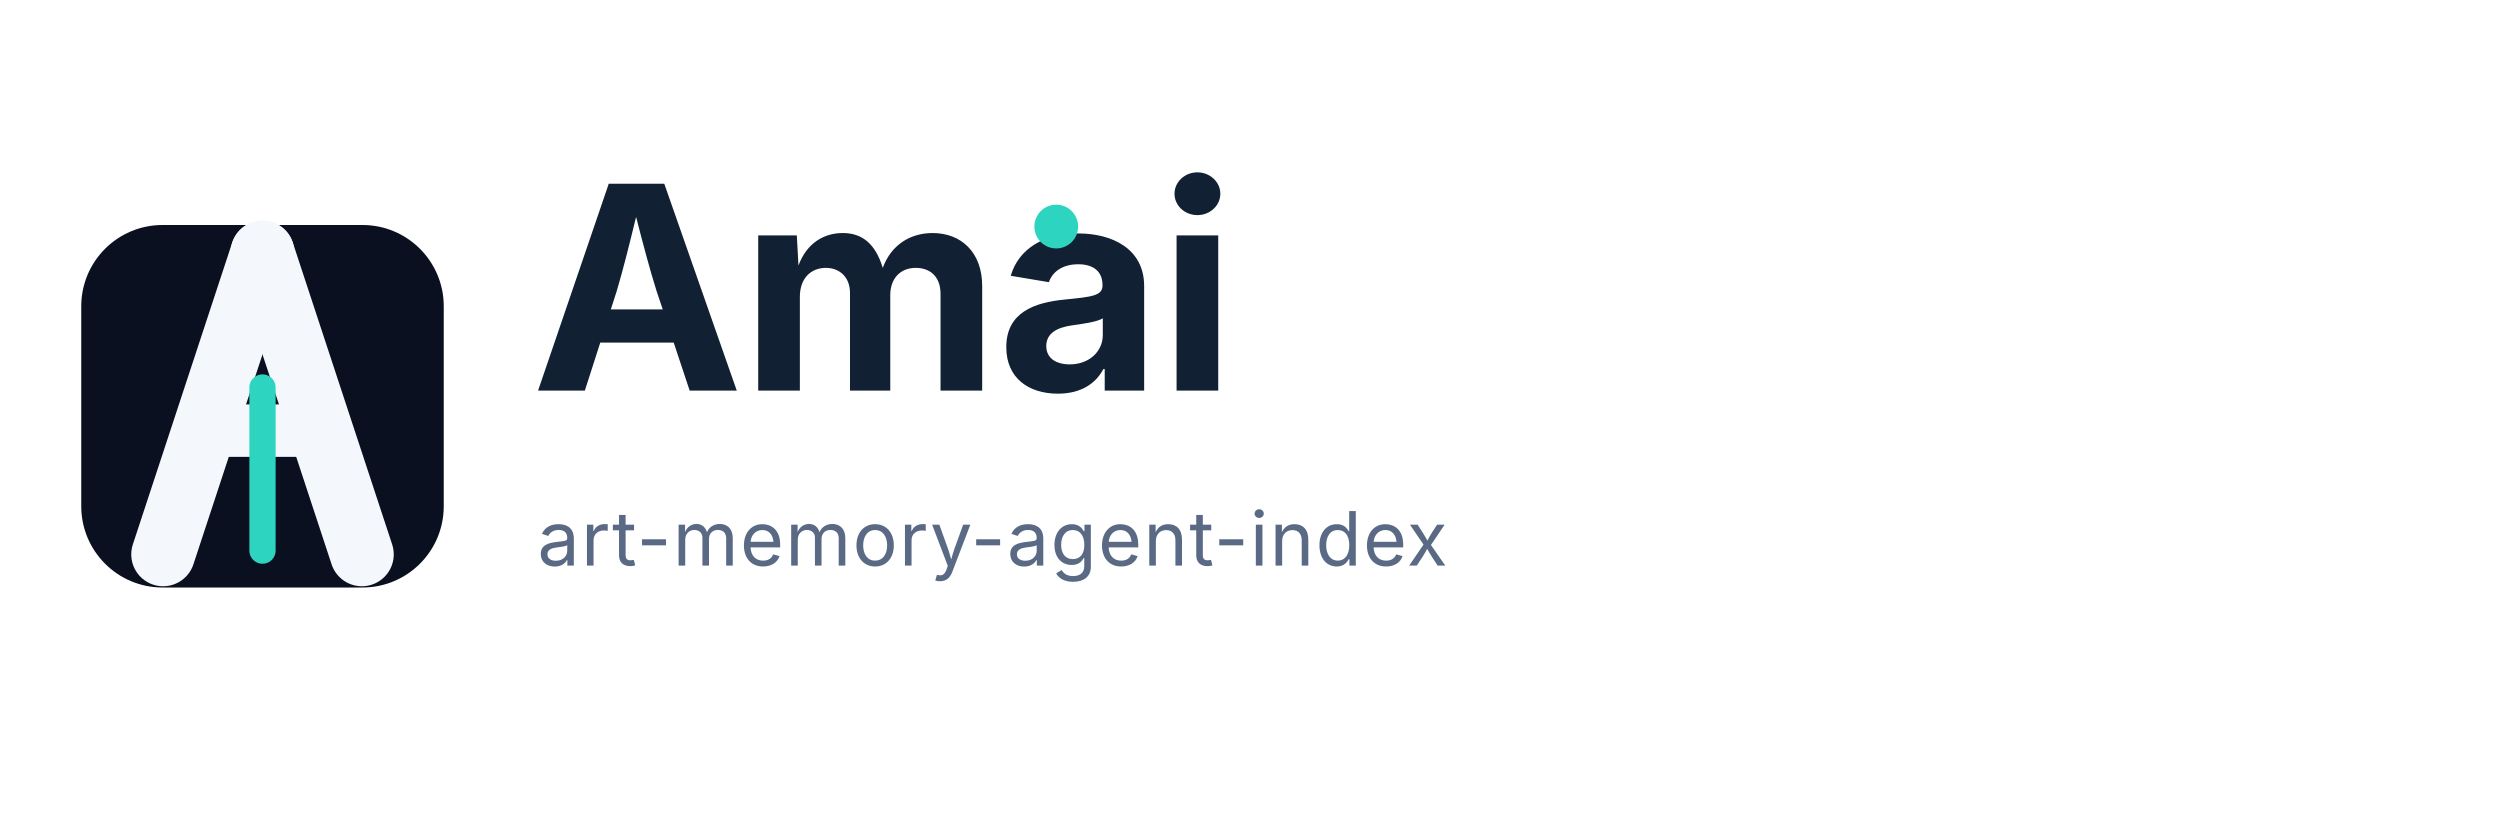
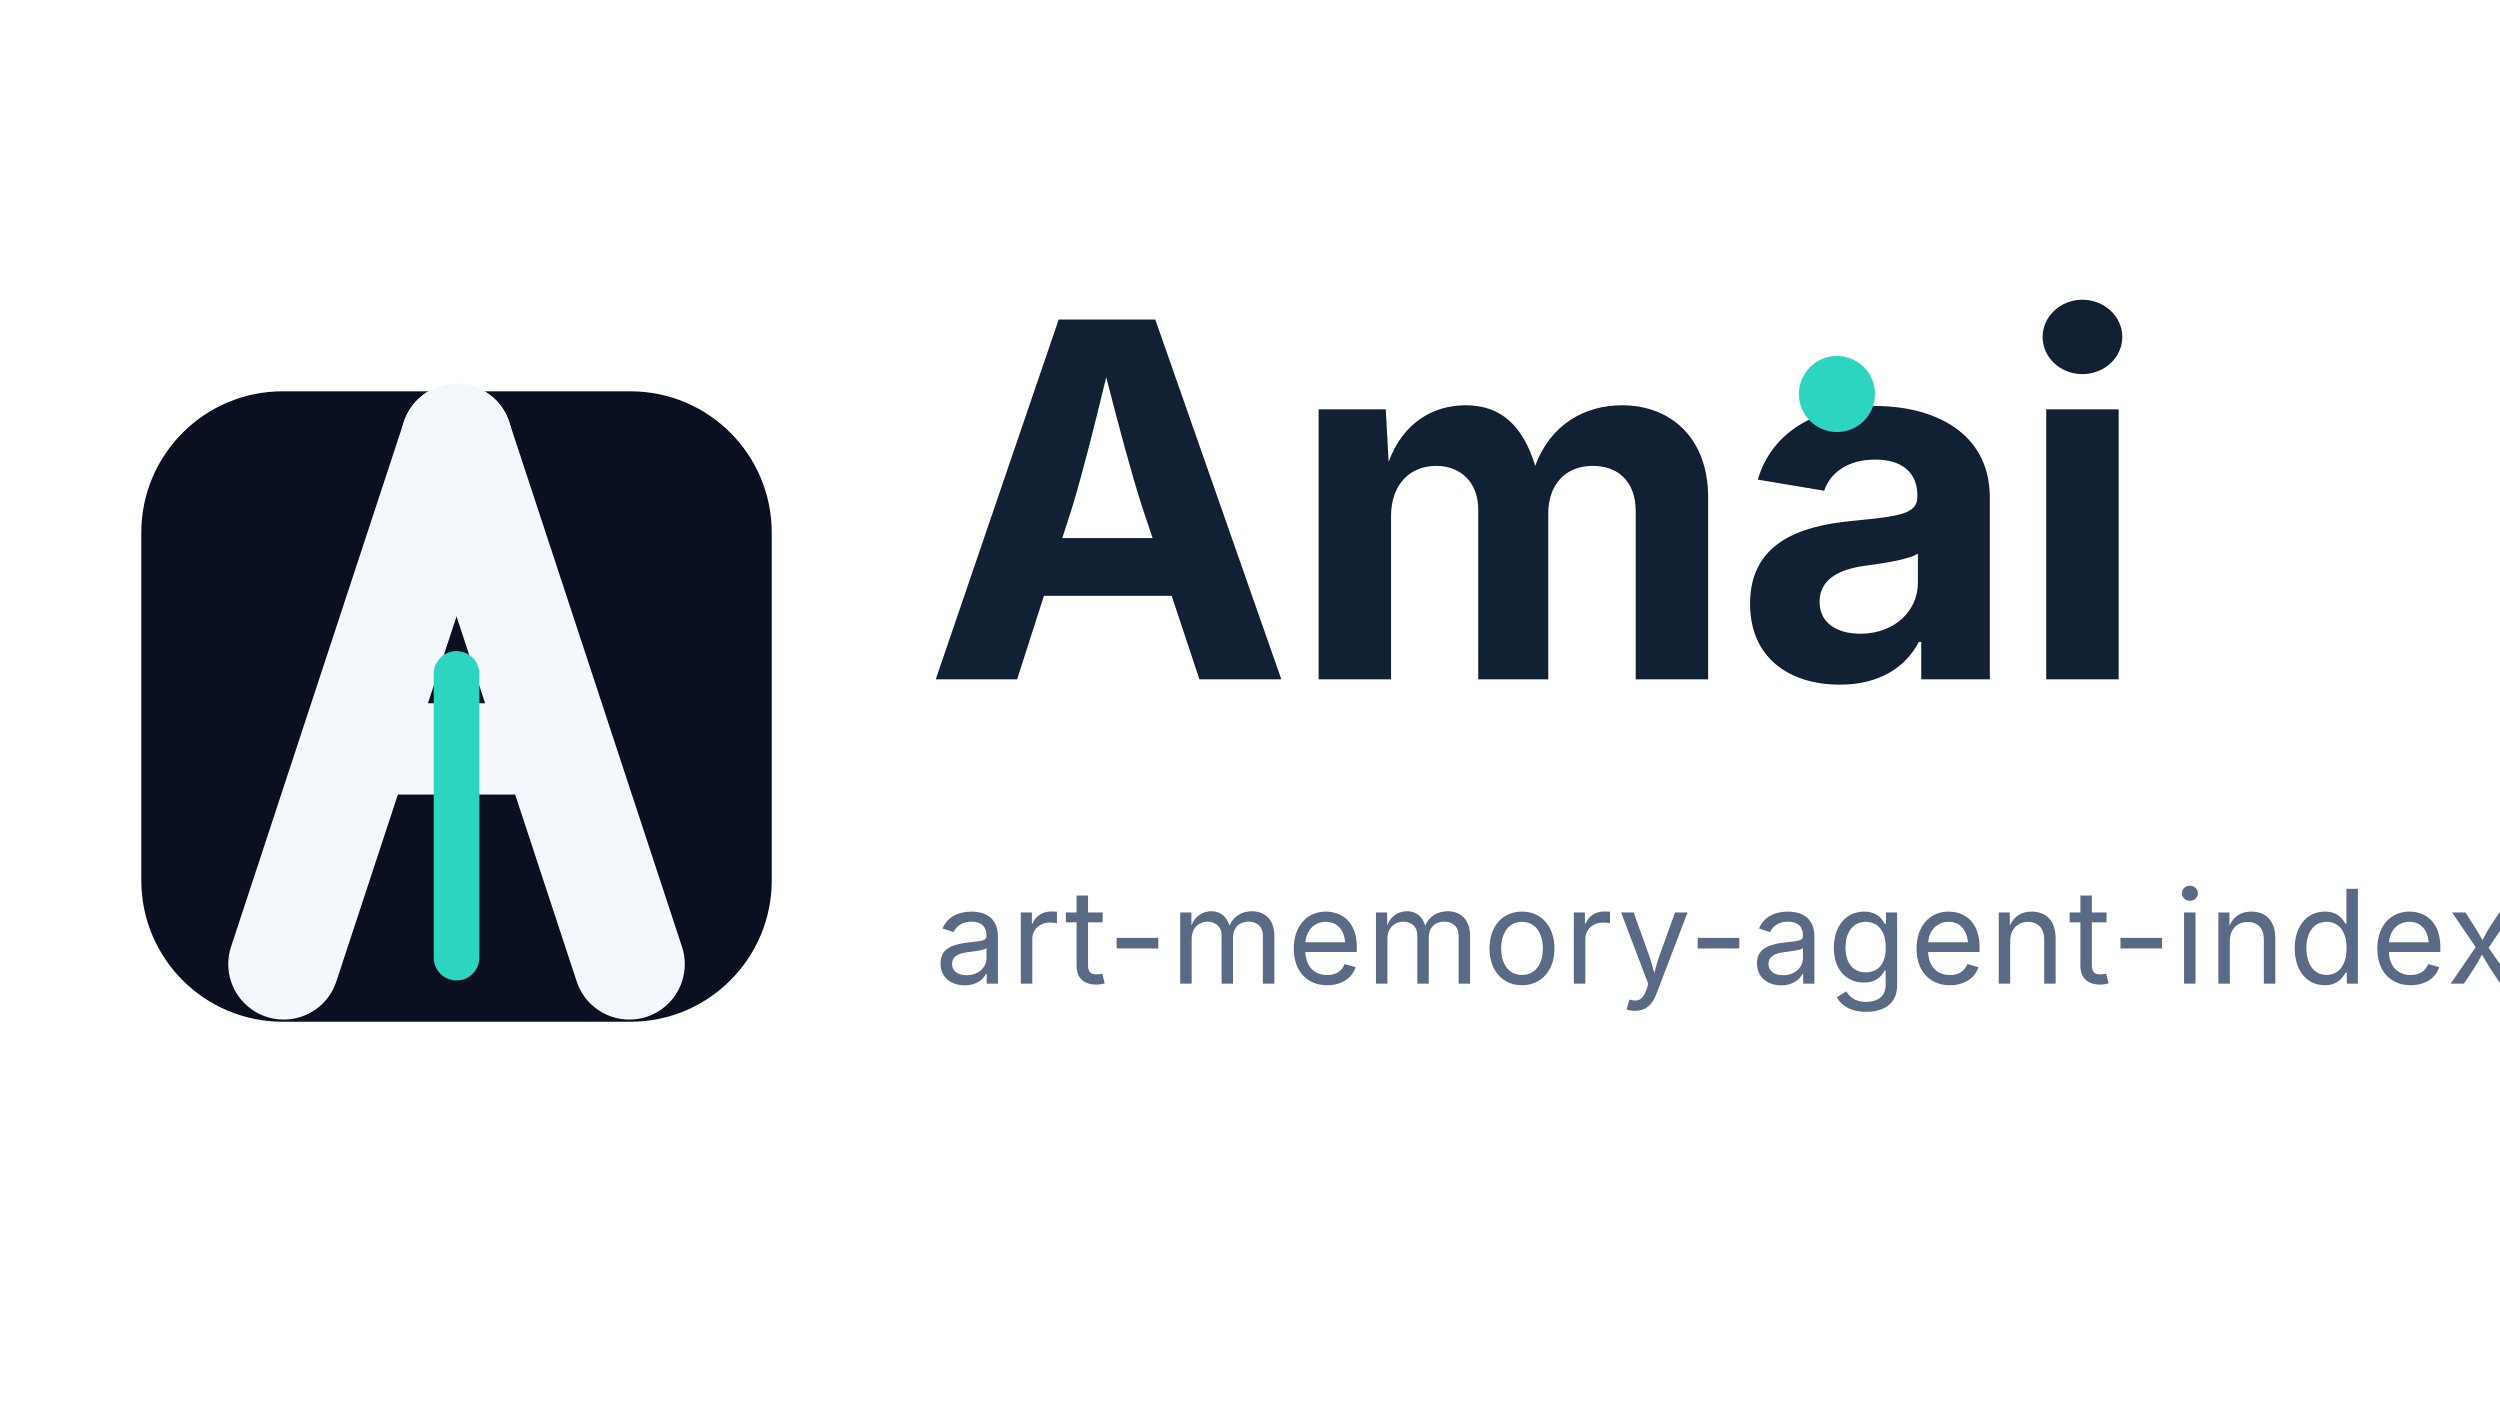
- <svg xmlns="http://www.w3.org/2000/svg" width="1600" height="520" viewBox="0 0 1600 520">
+ <svg xmlns="http://www.w3.org/2000/svg" width="920" height="520" viewBox="0 0 920 520">
  <g transform="translate(40 132)">
    <svg x="0" y="0" width="256" height="256" viewBox="0 0 512 512">
      <rect x="24" y="24" width="464" height="464" rx="104" fill="#0B1020" />
      <g transform="translate(-51.2 -51.2) scale(1.2)">
        <line x1="150" y1="414" x2="256" y2="92" stroke="#F4F7FB" stroke-width="68" stroke-linecap="round" stroke-linejoin="round" />
        <line x1="362" y1="414" x2="256" y2="92" stroke="#F4F7FB" stroke-width="68" stroke-linecap="round" stroke-linejoin="round" />
        <line x1="198" y1="282" x2="314" y2="282" stroke="#F4F7FB" stroke-width="56" stroke-linecap="round" />
        <line x1="256" y1="236" x2="256" y2="410" stroke="#2DD4BF" stroke-width="28" stroke-linecap="round" />
      </g>
    </svg>
  </g>
  <text x="340" y="250" font-family="Inter, Segoe UI, Arial, sans-serif" font-size="182" font-weight="700" fill="#122033" letter-spacing="-2">Amai</text>
  <circle cx="676" cy="145" r="14" fill="#2DD4BF" />
  <text x="344" y="362" font-family="Inter, Segoe UI, Arial, sans-serif" font-size="48" font-weight="400" fill="#5A6A85" letter-spacing="1">art-memory-agent-index</text>
</svg>
